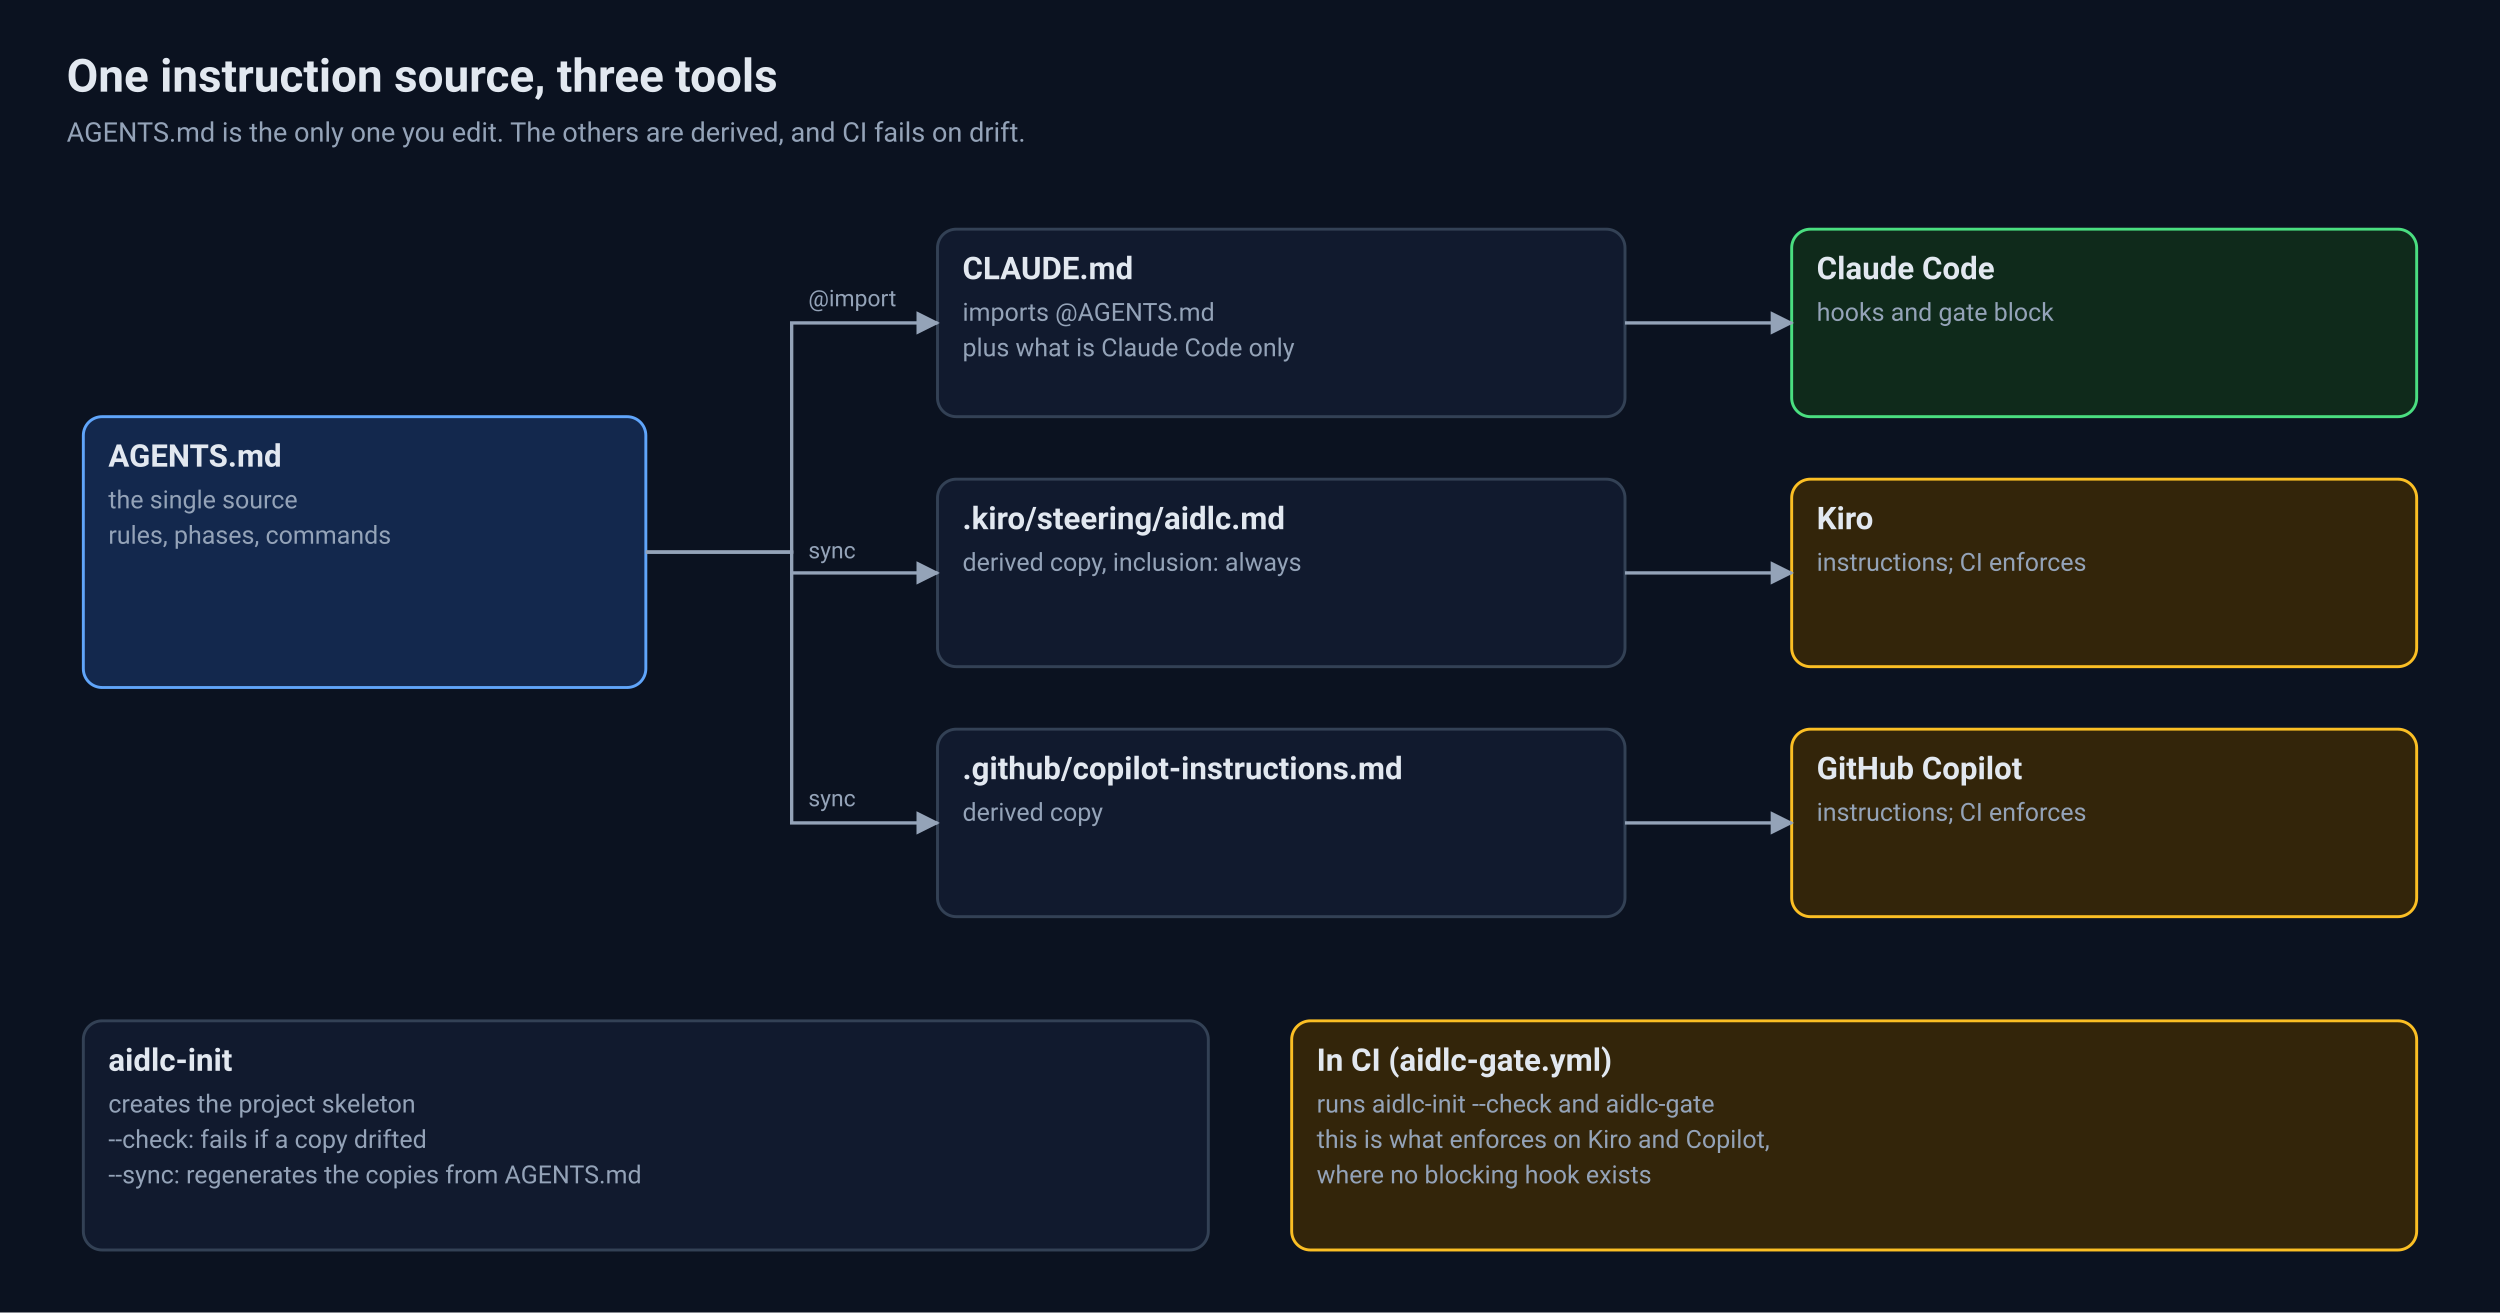
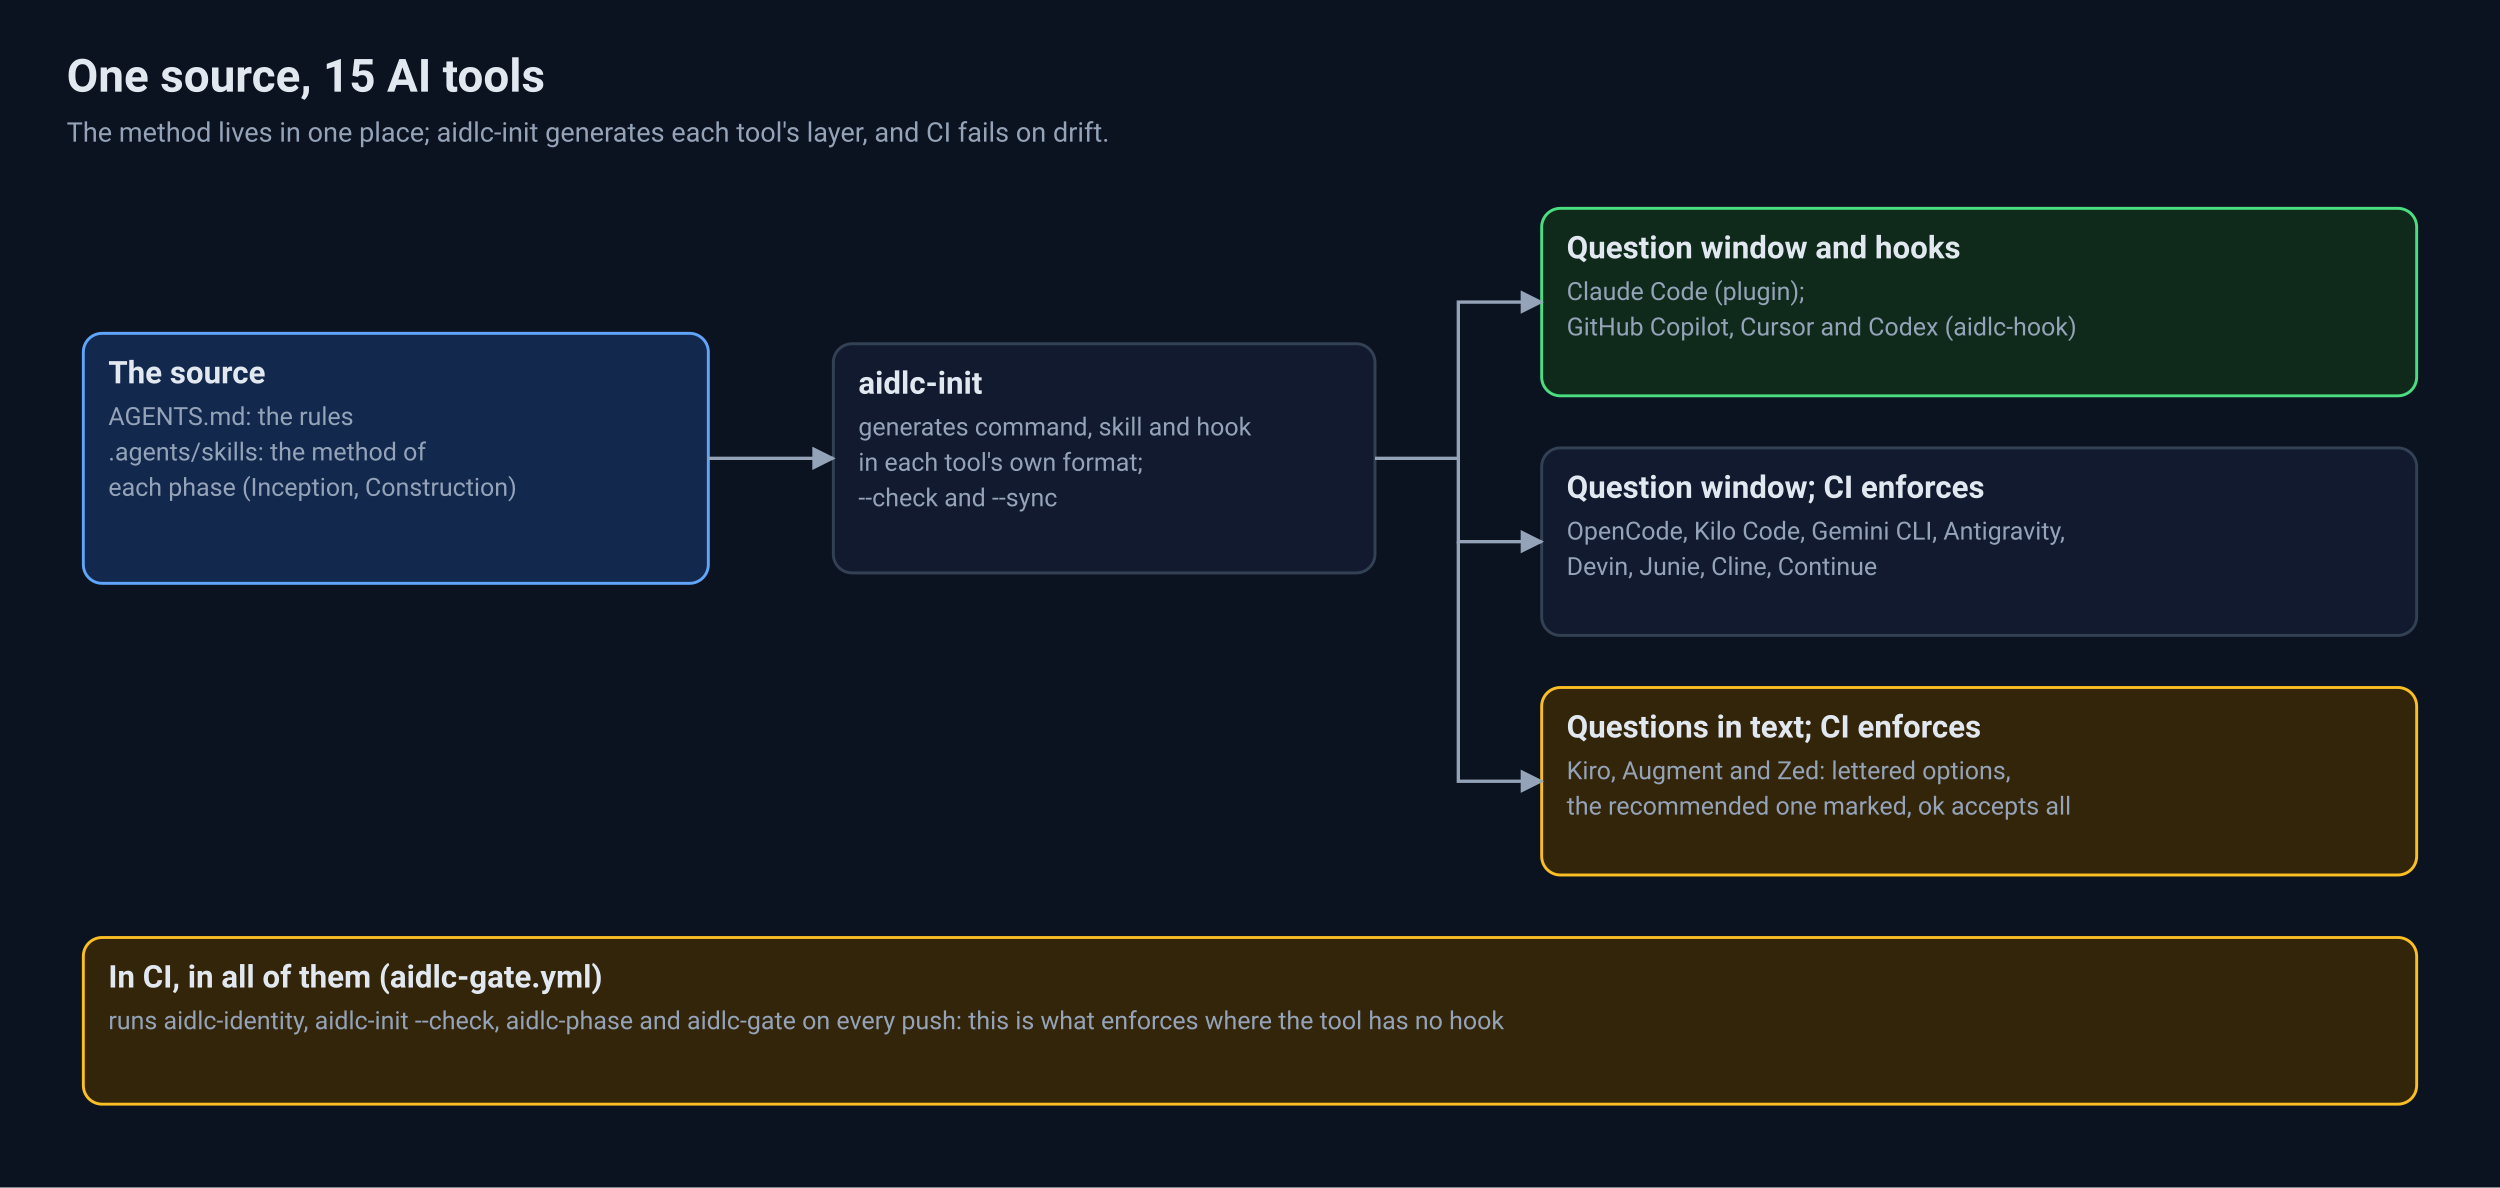
- <svg xmlns="http://www.w3.org/2000/svg" viewBox="0 0 1200 630" width="1200" height="630" font-family="system-ui, -apple-system, 'Segoe UI', Roboto, 'Helvetica Neue', Arial, sans-serif" role="img" aria-label="One instruction source, three tools">
-   <rect width="1200" height="630" fill="#0b1220" />
+ <svg xmlns="http://www.w3.org/2000/svg" viewBox="0 0 1200 570" width="1200" height="570" font-family="system-ui, -apple-system, 'Segoe UI', Roboto, 'Helvetica Neue', Arial, sans-serif" role="img" aria-label="One source, 15 AI tools">
+   <rect width="1200" height="570" fill="#0b1220" />
  <defs>
    <marker id="ponta-suave" viewBox="0 0 10 10" refX="9" refY="5" markerWidth="7" markerHeight="7" orient="auto-start-reverse">
      <path d="M0 0L10 5L0 10z" fill="#94a3b8" />
    </marker>
  </defs>
-   <text x="32" y="44" font-size="22" font-weight="700" fill="#e2e8f0">One instruction source, three tools</text>
-   <text x="32" y="68" font-size="13" fill="#94a3b8">AGENTS.md is the only one you edit. The others are derived, and CI fails on drift.</text>
+   <text x="32" y="44" font-size="22" font-weight="700" fill="#e2e8f0">One source, 15 AI tools</text>
+   <text x="32" y="68" font-size="13" fill="#94a3b8">The method lives in one place; aidlc-init generates each tool's layer, and CI fails on drift.</text>
  <g>
-     <rect x="40" y="200" width="270" height="130" rx="9" fill="#13284d" stroke="#60a5fa" stroke-width="1.4" />
-     <text x="52" y="224" font-size="15" font-weight="700" fill="#e2e8f0">AGENTS.md</text>
-     <text x="52" y="244" font-size="12" fill="#94a3b8">the single source</text>
-     <text x="52" y="261" font-size="12" fill="#94a3b8">rules, phases, commands</text>
+     <rect x="40" y="160" width="300" height="120" rx="9" fill="#13284d" stroke="#60a5fa" stroke-width="1.4" />
+     <text x="52" y="184" font-size="15" font-weight="700" fill="#e2e8f0">The source</text>
+     <text x="52" y="204" font-size="12" fill="#94a3b8">AGENTS.md: the rules</text>
+     <text x="52" y="221" font-size="12" fill="#94a3b8">.agents/skills: the method of</text>
+     <text x="52" y="238" font-size="12" fill="#94a3b8">each phase (Inception, Construction)</text>
  </g>
  <g>
-     <rect x="450" y="110" width="330" height="90" rx="9" fill="#111a2e" stroke="#334155" stroke-width="1.4" />
-     <text x="462" y="134" font-size="15" font-weight="700" fill="#e2e8f0">CLAUDE.md</text>
-     <text x="462" y="154" font-size="12" fill="#94a3b8">imports @AGENTS.md</text>
-     <text x="462" y="171" font-size="12" fill="#94a3b8">plus what is Claude Code only</text>
+     <rect x="400" y="165" width="260" height="110" rx="9" fill="#111a2e" stroke="#334155" stroke-width="1.4" />
+     <text x="412" y="189" font-size="15" font-weight="700" fill="#e2e8f0">aidlc-init</text>
+     <text x="412" y="209" font-size="12" fill="#94a3b8">generates command, skill and hook</text>
+     <text x="412" y="226" font-size="12" fill="#94a3b8">in each tool's own format;</text>
+     <text x="412" y="243" font-size="12" fill="#94a3b8">--check and --sync</text>
+   </g>
+   <path d="M340 220 L400 220" fill="none" stroke="#94a3b8" stroke-width="1.6" marker-end="url(#ponta-suave)" />
+   <g>
+     <rect x="740" y="100" width="420" height="90" rx="9" fill="#0f2a1b" stroke="#4ade80" stroke-width="1.4" />
+     <text x="752" y="124" font-size="15" font-weight="700" fill="#e2e8f0">Question window and hooks</text>
+     <text x="752" y="144" font-size="12" fill="#94a3b8">Claude Code (plugin);</text>
+     <text x="752" y="161" font-size="12" fill="#94a3b8">GitHub Copilot, Cursor and Codex (aidlc-hook)</text>
  </g>
  <g>
-     <rect x="450" y="230" width="330" height="90" rx="9" fill="#111a2e" stroke="#334155" stroke-width="1.4" />
-     <text x="462" y="254" font-size="15" font-weight="700" fill="#e2e8f0">.kiro/steering/aidlc.md</text>
-     <text x="462" y="274" font-size="12" fill="#94a3b8">derived copy, inclusion: always</text>
+     <rect x="740" y="215" width="420" height="90" rx="9" fill="#111a2e" stroke="#334155" stroke-width="1.4" />
+     <text x="752" y="239" font-size="15" font-weight="700" fill="#e2e8f0">Question window; CI enforces</text>
+     <text x="752" y="259" font-size="12" fill="#94a3b8">OpenCode, Kilo Code, Gemini CLI, Antigravity,</text>
+     <text x="752" y="276" font-size="12" fill="#94a3b8">Devin, Junie, Cline, Continue</text>
  </g>
  <g>
-     <rect x="450" y="350" width="330" height="90" rx="9" fill="#111a2e" stroke="#334155" stroke-width="1.4" />
-     <text x="462" y="374" font-size="15" font-weight="700" fill="#e2e8f0">.github/copilot-instructions.md</text>
-     <text x="462" y="394" font-size="12" fill="#94a3b8">derived copy</text>
+     <rect x="740" y="330" width="420" height="90" rx="9" fill="#33250a" stroke="#fbbf24" stroke-width="1.4" />
+     <text x="752" y="354" font-size="15" font-weight="700" fill="#e2e8f0">Questions in text; CI enforces</text>
+     <text x="752" y="374" font-size="12" fill="#94a3b8">Kiro, Augment and Zed: lettered options,</text>
+     <text x="752" y="391" font-size="12" fill="#94a3b8">the recommended one marked, ok accepts all</text>
  </g>
-   <path d="M310 265 L380 265 L380 155 L450 155" fill="none" stroke="#94a3b8" stroke-width="1.6" marker-end="url(#ponta-suave)" />
-   <path d="M380 275 L450 275" fill="none" stroke="#94a3b8" stroke-width="1.6" marker-end="url(#ponta-suave)" />
-   <path d="M310 265 L380 265 L380 395 L450 395" fill="none" stroke="#94a3b8" stroke-width="1.6" marker-end="url(#ponta-suave)" />
-   <text x="388" y="147" font-size="11" text-anchor="start" fill="#94a3b8">@import</text>
-   <text x="388" y="268" font-size="11" text-anchor="start" fill="#94a3b8">sync</text>
-   <text x="388" y="387" font-size="11" text-anchor="start" fill="#94a3b8">sync</text>
+   <path d="M660 220 L700 220 L700 145 L740 145" fill="none" stroke="#94a3b8" stroke-width="1.6" marker-end="url(#ponta-suave)" />
+   <path d="M700 220 L700 260 L740 260" fill="none" stroke="#94a3b8" stroke-width="1.6" marker-end="url(#ponta-suave)" />
+   <path d="M700 260 L700 375 L740 375" fill="none" stroke="#94a3b8" stroke-width="1.6" marker-end="url(#ponta-suave)" />
  <g>
-     <rect x="860" y="110" width="300" height="90" rx="9" fill="#0f2a1b" stroke="#4ade80" stroke-width="1.4" />
-     <text x="872" y="134" font-size="15" font-weight="700" fill="#e2e8f0">Claude Code</text>
-     <text x="872" y="154" font-size="12" fill="#94a3b8">hooks and gate block</text>
-   </g>
-   <g>
-     <rect x="860" y="230" width="300" height="90" rx="9" fill="#33250a" stroke="#fbbf24" stroke-width="1.4" />
-     <text x="872" y="254" font-size="15" font-weight="700" fill="#e2e8f0">Kiro</text>
-     <text x="872" y="274" font-size="12" fill="#94a3b8">instructions; CI enforces</text>
-   </g>
-   <g>
-     <rect x="860" y="350" width="300" height="90" rx="9" fill="#33250a" stroke="#fbbf24" stroke-width="1.4" />
-     <text x="872" y="374" font-size="15" font-weight="700" fill="#e2e8f0">GitHub Copilot</text>
-     <text x="872" y="394" font-size="12" fill="#94a3b8">instructions; CI enforces</text>
-   </g>
-   <path d="M780 155 L860 155" fill="none" stroke="#94a3b8" stroke-width="1.6" marker-end="url(#ponta-suave)" />
-   <path d="M780 275 L860 275" fill="none" stroke="#94a3b8" stroke-width="1.6" marker-end="url(#ponta-suave)" />
-   <path d="M780 395 L860 395" fill="none" stroke="#94a3b8" stroke-width="1.6" marker-end="url(#ponta-suave)" />
-   <g>
-     <rect x="40" y="490" width="540" height="110" rx="9" fill="#111a2e" stroke="#334155" stroke-width="1.4" />
-     <text x="52" y="514" font-size="15" font-weight="700" fill="#e2e8f0">aidlc-init</text>
-     <text x="52" y="534" font-size="12" fill="#94a3b8">creates the project skeleton</text>
-     <text x="52" y="551" font-size="12" fill="#94a3b8">--check: fails if a copy drifted</text>
-     <text x="52" y="568" font-size="12" fill="#94a3b8">--sync: regenerates the copies from AGENTS.md</text>
-   </g>
-   <g>
-     <rect x="620" y="490" width="540" height="110" rx="9" fill="#33250a" stroke="#fbbf24" stroke-width="1.4" />
-     <text x="632" y="514" font-size="15" font-weight="700" fill="#e2e8f0">In CI (aidlc-gate.yml)</text>
-     <text x="632" y="534" font-size="12" fill="#94a3b8">runs aidlc-init --check and aidlc-gate</text>
-     <text x="632" y="551" font-size="12" fill="#94a3b8">this is what enforces on Kiro and Copilot,</text>
-     <text x="632" y="568" font-size="12" fill="#94a3b8">where no blocking hook exists</text>
+     <rect x="40" y="450" width="1120" height="80" rx="9" fill="#33250a" stroke="#fbbf24" stroke-width="1.4" />
+     <text x="52" y="474" font-size="15" font-weight="700" fill="#e2e8f0">In CI, in all of them (aidlc-gate.yml)</text>
+     <text x="52" y="494" font-size="12" fill="#94a3b8">runs aidlc-identity, aidlc-init --check, aidlc-phase and aidlc-gate on every push: this is what enforces where the tool has no hook</text>
  </g>
</svg>
